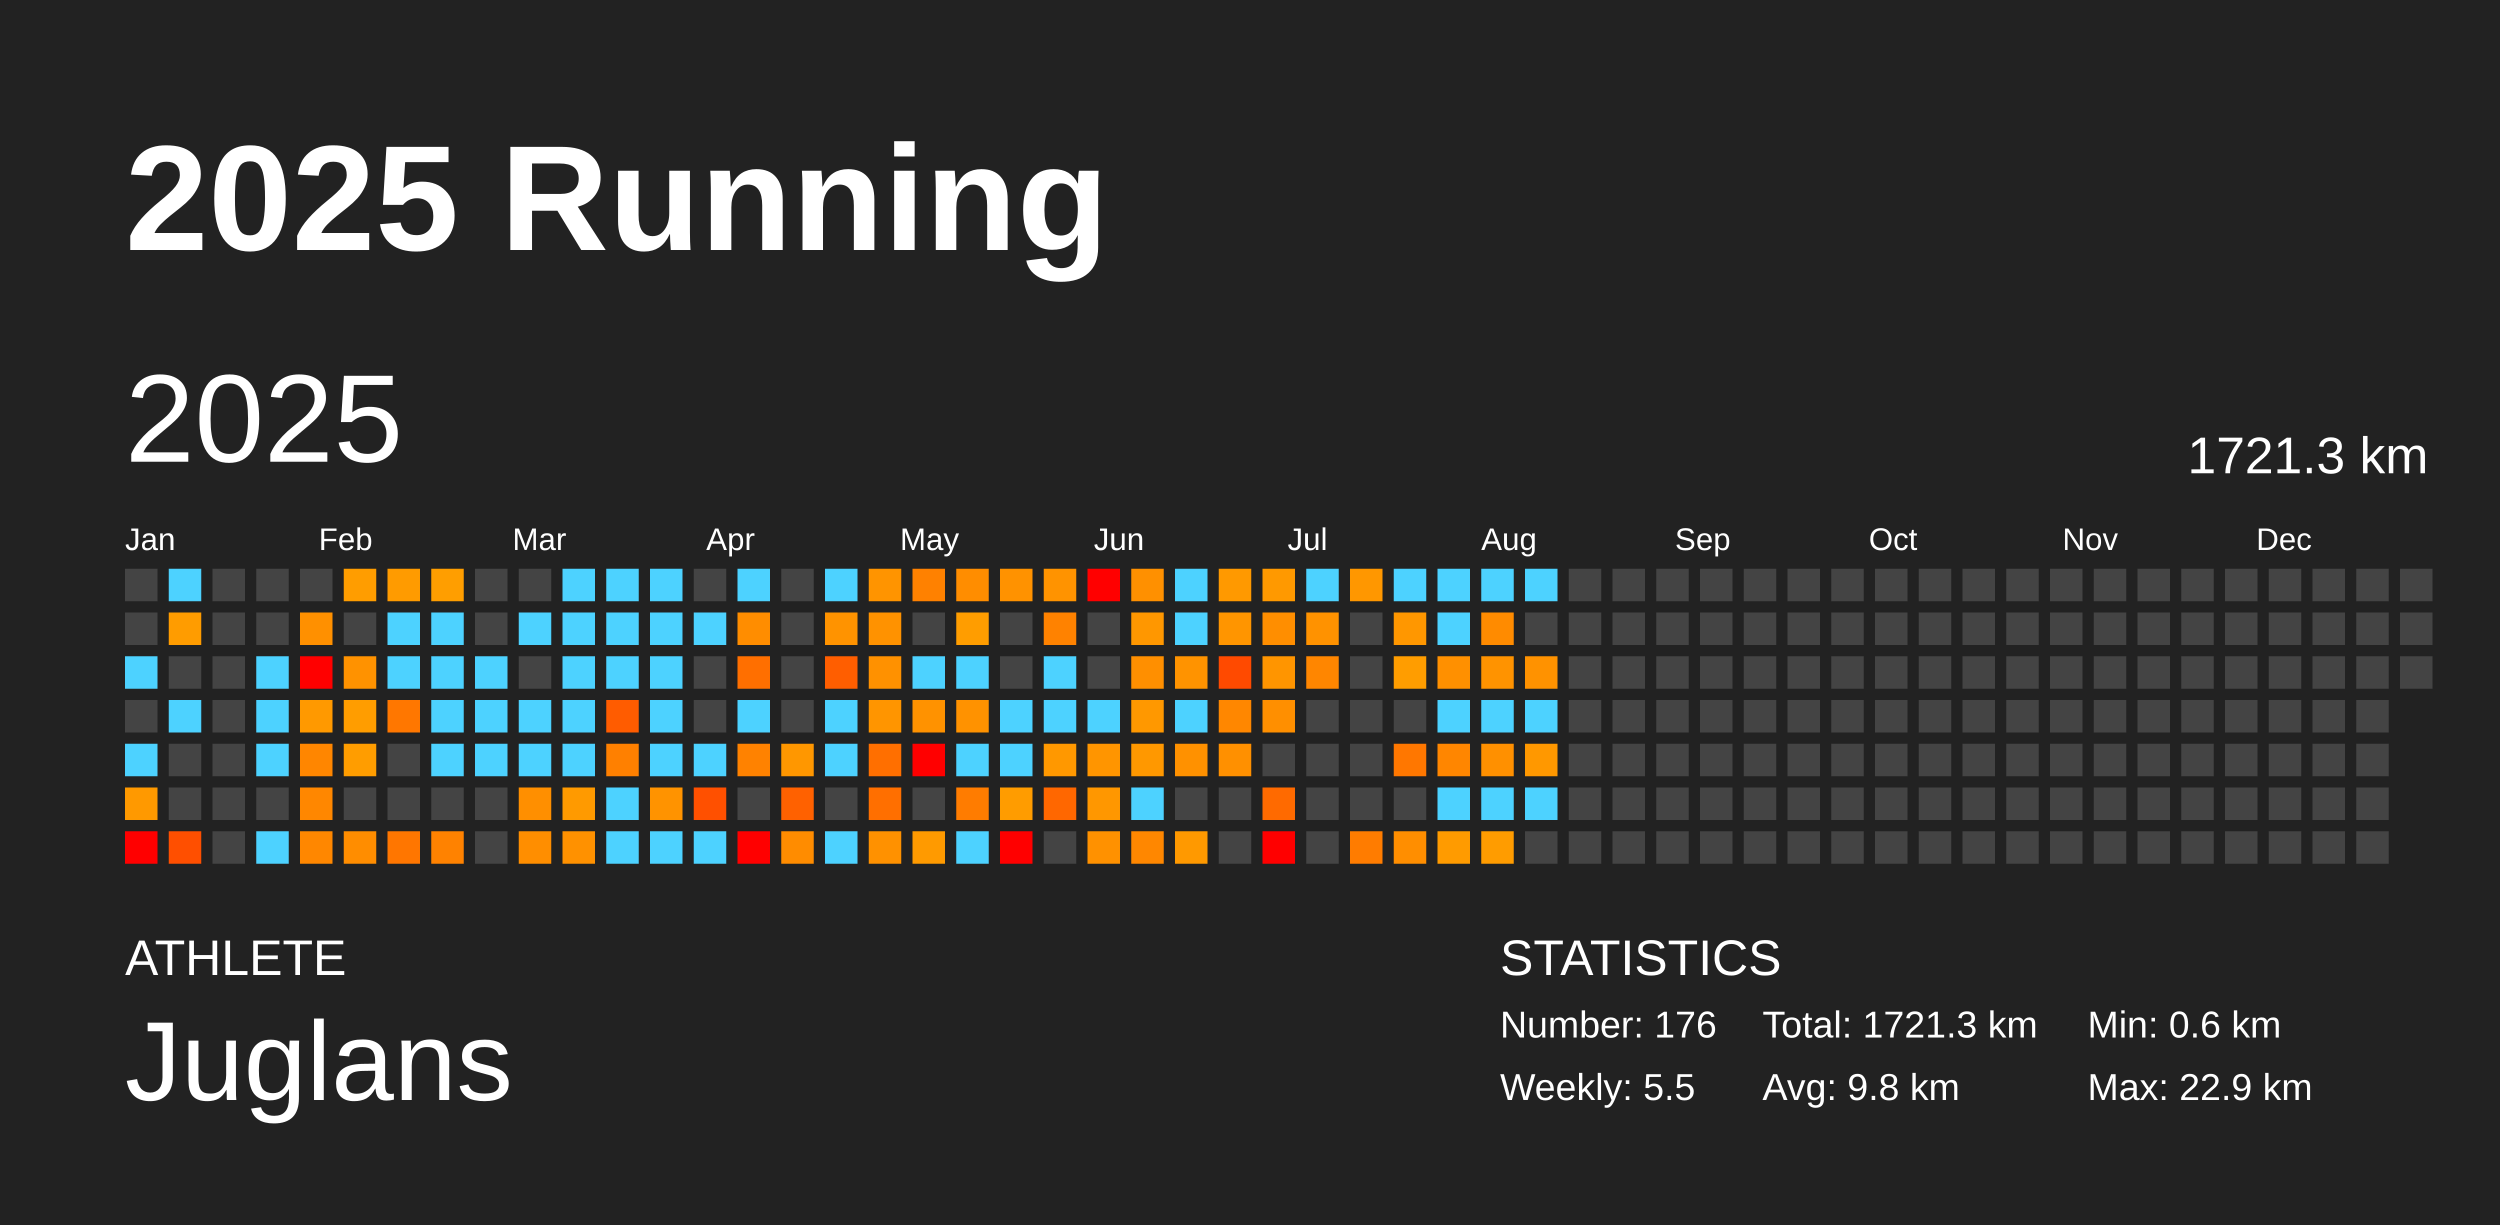
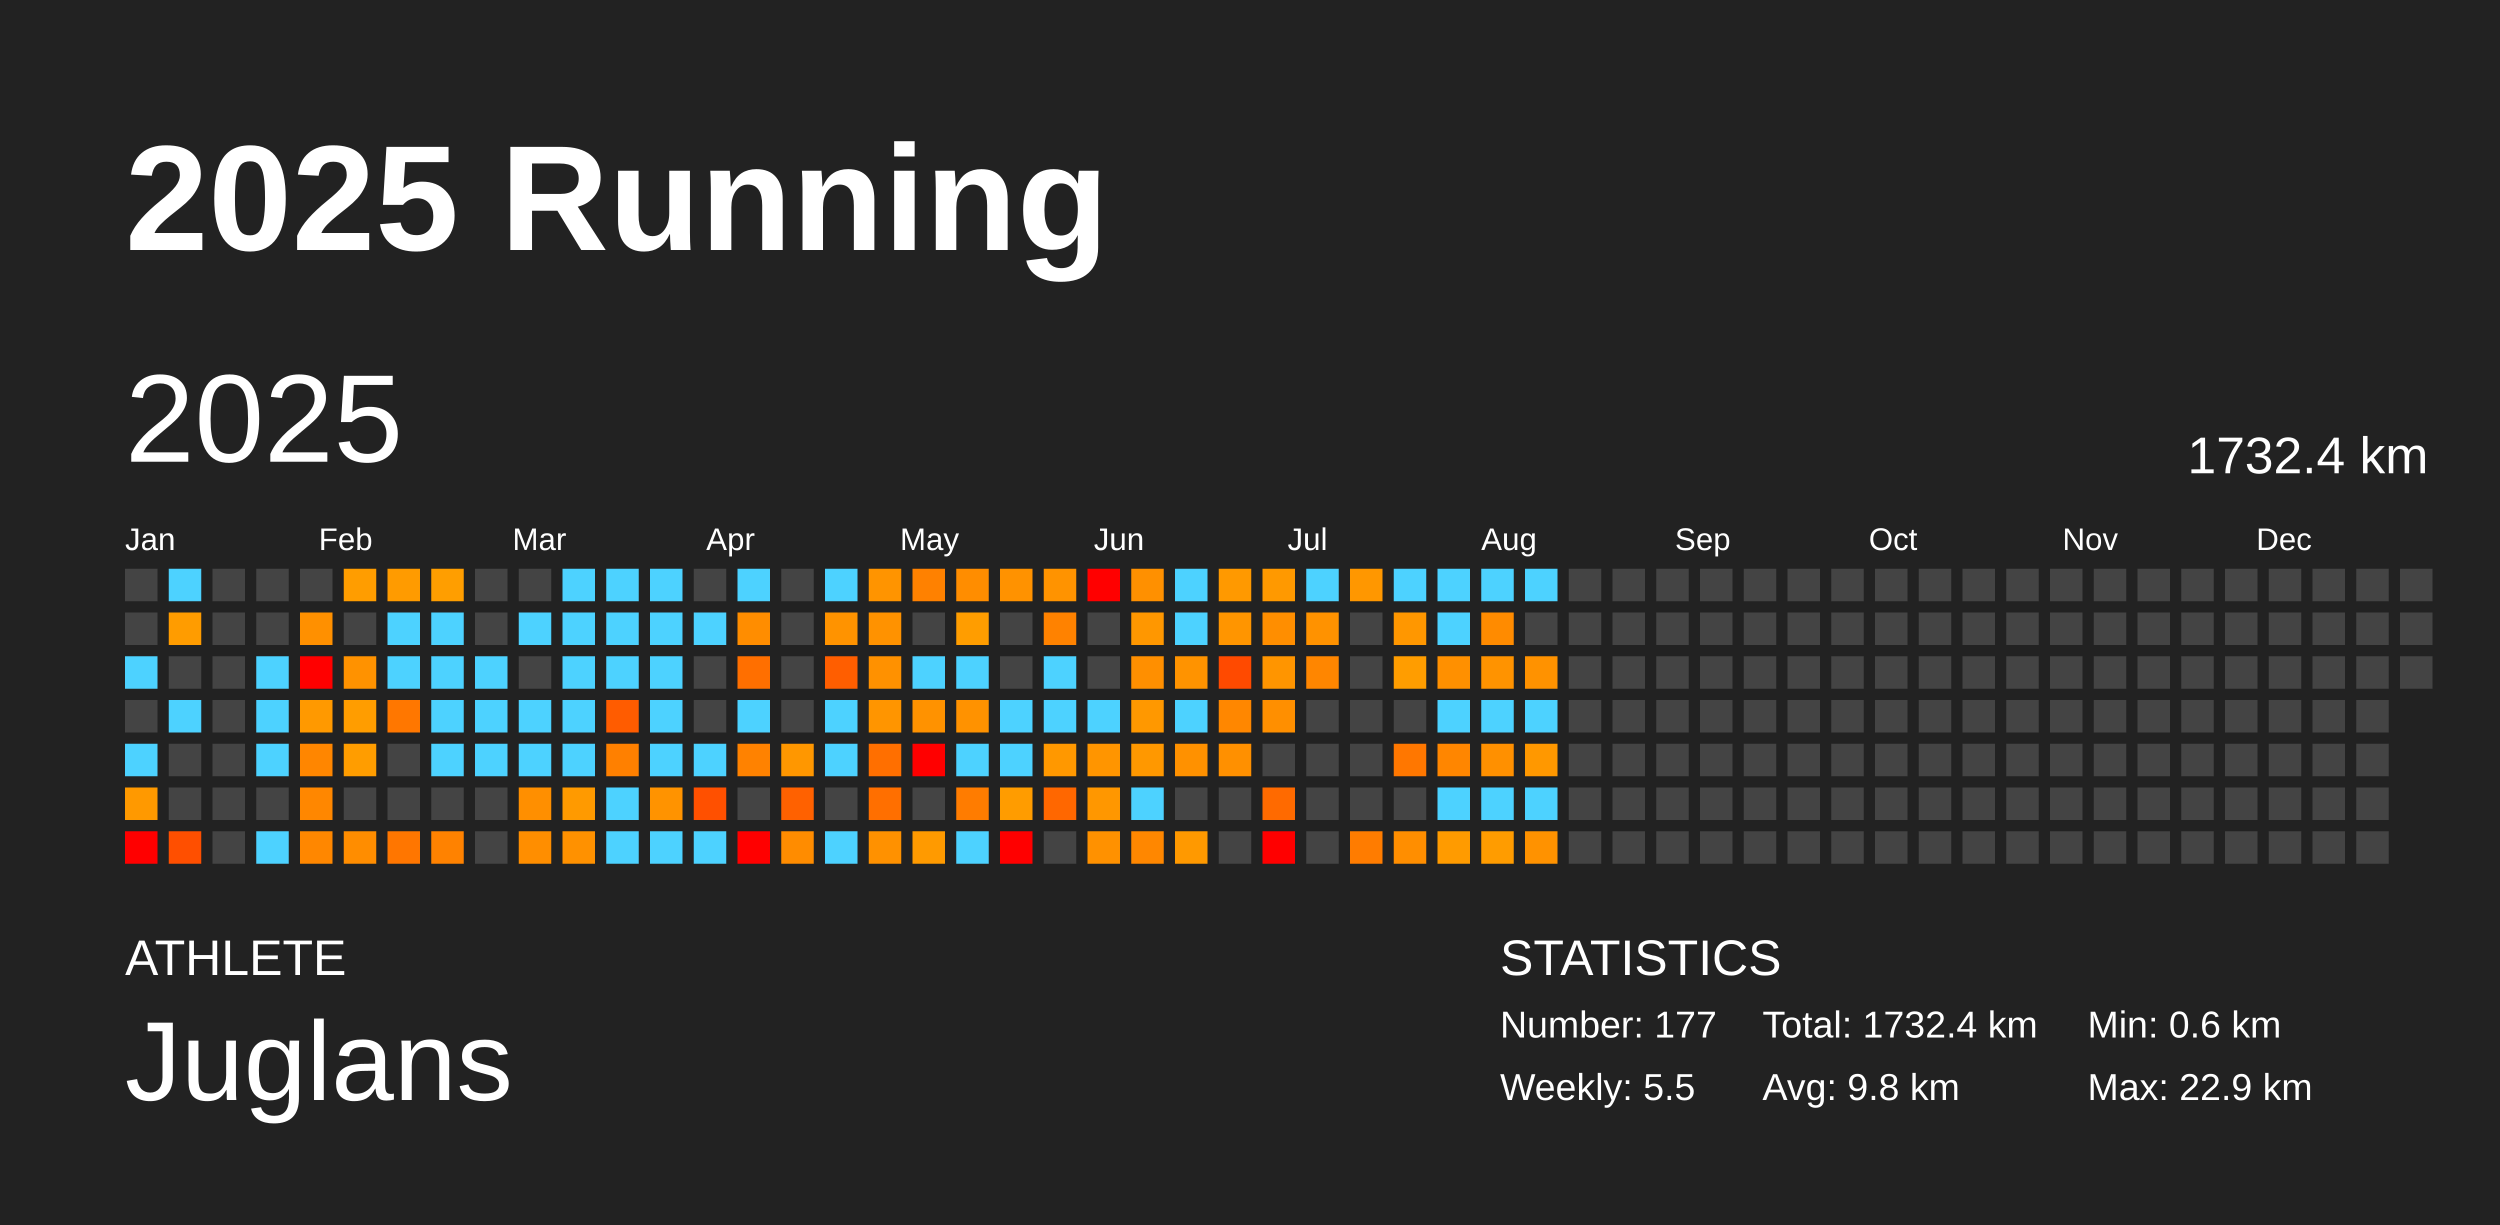
<svg xmlns="http://www.w3.org/2000/svg" baseProfile="full" height="98mm" version="1.1" viewBox="0,0,200,98" width="200mm">
  <defs />
  <rect fill="#222222" height="98" width="200" x="0" y="0" />
  <text fill="#FFFFFF" style="font-size:12px; font-family:Arial; font-weight:bold;" x="10" y="20">2025 Running</text>
  <text fill="#FFFFFF" style="font-size:4px; font-family:Arial" x="10" y="78">ATHLETE</text>
  <text fill="#FFFFFF" style="font-size:9px; font-family:Arial" x="10" y="88">Juglans</text>
  <text fill="#FFFFFF" style="font-size:4px; font-family:Arial" x="120" y="78">STATISTICS</text>
-   <text fill="#FFFFFF" style="font-size:3px; font-family:Arial" x="120" y="83">Number: 176</text>
+   <text fill="#FFFFFF" style="font-size:3px; font-family:Arial" x="120" y="83">Number: 177</text>
  <text fill="#FFFFFF" style="font-size:3px; font-family:Arial" x="120" y="88">Weekly: 5.5</text>
-   <text fill="#FFFFFF" style="font-size:3px; font-family:Arial" x="141" y="83">Total: 1721.3 km</text>
+   <text fill="#FFFFFF" style="font-size:3px; font-family:Arial" x="141" y="83">Total: 1732.4 km</text>
  <text fill="#FFFFFF" style="font-size:3px; font-family:Arial" x="141" y="88">Avg: 9.8 km</text>
  <text fill="#FFFFFF" style="font-size:3px; font-family:Arial" x="167" y="83">Min: 0.6 km</text>
  <text fill="#FFFFFF" style="font-size:3px; font-family:Arial" x="167" y="88">Max: 22.9 km</text>
  <text dominant-baseline="hanging" fill="#FFFFFF" style="font-size:10.0px; font-family:Arial;" x="10" y="30">2025</text>
-   <text dominant-baseline="hanging" fill="#FFFFFF" style="font-size:4.125px; font-family:Arial;" x="175" y="35">1721.3 km</text>
+   <text dominant-baseline="hanging" fill="#FFFFFF" style="font-size:4.125px; font-family:Arial;" x="175" y="35">1732.4 km</text>
  <text fill="#FFFFFF" style="font-size:2.5px; font-family:Arial" x="10.0" y="44">Jan</text>
  <text fill="#FFFFFF" style="font-size:2.5px; font-family:Arial" x="25.5" y="44">Feb</text>
  <text fill="#FFFFFF" style="font-size:2.5px; font-family:Arial" x="41.0" y="44">Mar</text>
  <text fill="#FFFFFF" style="font-size:2.5px; font-family:Arial" x="56.5" y="44">Apr</text>
  <text fill="#FFFFFF" style="font-size:2.5px; font-family:Arial" x="72.0" y="44">May</text>
  <text fill="#FFFFFF" style="font-size:2.5px; font-family:Arial" x="87.5" y="44">Jun</text>
  <text fill="#FFFFFF" style="font-size:2.5px; font-family:Arial" x="103.0" y="44">Jul</text>
  <text fill="#FFFFFF" style="font-size:2.5px; font-family:Arial" x="118.5" y="44">Aug</text>
  <text fill="#FFFFFF" style="font-size:2.5px; font-family:Arial" x="134.0" y="44">Sep</text>
  <text fill="#FFFFFF" style="font-size:2.5px; font-family:Arial" x="149.5" y="44">Oct</text>
  <text fill="#FFFFFF" style="font-size:2.5px; font-family:Arial" x="165.0" y="44">Nov</text>
  <text fill="#FFFFFF" style="font-size:2.5px; font-family:Arial" x="180.5" y="44">Dec</text>
  <rect fill="#444444" height="2.6" width="2.6" x="10.0" y="45.5" />
  <rect fill="#444444" height="2.6" width="2.6" x="10.0" y="49.0" />
  <rect fill="#4dd2ff" height="2.6" width="2.6" x="10.0" y="52.5" />
  <rect fill="#444444" height="2.6" width="2.6" x="10.0" y="56.0" />
  <rect fill="#4dd2ff" height="2.6" width="2.6" x="10.0" y="59.5" />
  <rect fill="#ff9900" height="2.6" width="2.6" x="10.0" y="63.0" />
  <rect fill="red" height="2.6" width="2.6" x="10.0" y="66.5" />
  <rect fill="#4dd2ff" height="2.6" width="2.6" x="13.5" y="45.5" />
  <rect fill="#ff9c00" height="2.6" width="2.6" x="13.5" y="49.0" />
  <rect fill="#444444" height="2.6" width="2.6" x="13.5" y="52.5" />
  <rect fill="#4dd2ff" height="2.6" width="2.6" x="13.5" y="56.0" />
  <rect fill="#444444" height="2.6" width="2.6" x="13.5" y="59.5" />
  <rect fill="#444444" height="2.6" width="2.6" x="13.5" y="63.0" />
  <rect fill="#ff4f00" height="2.6" width="2.6" x="13.5" y="66.5" />
  <rect fill="#444444" height="2.6" width="2.6" x="17.0" y="45.5" />
  <rect fill="#444444" height="2.6" width="2.6" x="17.0" y="49.0" />
  <rect fill="#444444" height="2.6" width="2.6" x="17.0" y="52.5" />
  <rect fill="#444444" height="2.6" width="2.6" x="17.0" y="56.0" />
  <rect fill="#444444" height="2.6" width="2.6" x="17.0" y="59.5" />
  <rect fill="#444444" height="2.6" width="2.6" x="17.0" y="63.0" />
  <rect fill="#444444" height="2.6" width="2.6" x="17.0" y="66.5" />
  <rect fill="#444444" height="2.6" width="2.6" x="20.5" y="45.5" />
  <rect fill="#444444" height="2.6" width="2.6" x="20.5" y="49.0" />
  <rect fill="#4dd2ff" height="2.6" width="2.6" x="20.5" y="52.5" />
  <rect fill="#4dd2ff" height="2.6" width="2.6" x="20.5" y="56.0" />
  <rect fill="#4dd2ff" height="2.6" width="2.6" x="20.5" y="59.5" />
  <rect fill="#444444" height="2.6" width="2.6" x="20.5" y="63.0" />
  <rect fill="#4dd2ff" height="2.6" width="2.6" x="20.5" y="66.5" />
  <rect fill="#444444" height="2.6" width="2.6" x="24.0" y="45.5" />
  <rect fill="#ff9000" height="2.6" width="2.6" x="24.0" y="49.0" />
  <rect fill="red" height="2.6" width="2.6" x="24.0" y="52.5" />
  <rect fill="#ff9900" height="2.6" width="2.6" x="24.0" y="56.0" />
  <rect fill="#ff8600" height="2.6" width="2.6" x="24.0" y="59.5" />
  <rect fill="#ff8700" height="2.6" width="2.6" x="24.0" y="63.0" />
  <rect fill="#ff8700" height="2.6" width="2.6" x="24.0" y="66.5" />
  <rect fill="#ff9d00" height="2.6" width="2.6" x="27.5" y="45.5" />
  <rect fill="#444444" height="2.6" width="2.6" x="27.5" y="49.0" />
  <rect fill="#ff9200" height="2.6" width="2.6" x="27.5" y="52.5" />
  <rect fill="#ff9d00" height="2.6" width="2.6" x="27.5" y="56.0" />
  <rect fill="#ff9d00" height="2.6" width="2.6" x="27.5" y="59.5" />
  <rect fill="#444444" height="2.6" width="2.6" x="27.5" y="63.0" />
  <rect fill="#ff8d00" height="2.6" width="2.6" x="27.5" y="66.5" />
  <rect fill="#ff9b00" height="2.6" width="2.6" x="31.0" y="45.5" />
  <rect fill="#4dd2ff" height="2.6" width="2.6" x="31.0" y="49.0" />
  <rect fill="#4dd2ff" height="2.6" width="2.6" x="31.0" y="52.5" />
  <rect fill="#ff7700" height="2.6" width="2.6" x="31.0" y="56.0" />
  <rect fill="#444444" height="2.6" width="2.6" x="31.0" y="59.5" />
  <rect fill="#444444" height="2.6" width="2.6" x="31.0" y="63.0" />
  <rect fill="#ff7600" height="2.6" width="2.6" x="31.0" y="66.5" />
  <rect fill="#ff9e00" height="2.6" width="2.6" x="34.5" y="45.5" />
  <rect fill="#4dd2ff" height="2.6" width="2.6" x="34.5" y="49.0" />
  <rect fill="#4dd2ff" height="2.6" width="2.6" x="34.5" y="52.5" />
  <rect fill="#4dd2ff" height="2.6" width="2.6" x="34.5" y="56.0" />
  <rect fill="#4dd2ff" height="2.6" width="2.6" x="34.5" y="59.5" />
  <rect fill="#444444" height="2.6" width="2.6" x="34.5" y="63.0" />
  <rect fill="#ff8200" height="2.6" width="2.6" x="34.5" y="66.5" />
  <rect fill="#444444" height="2.6" width="2.6" x="38.0" y="45.5" />
  <rect fill="#444444" height="2.6" width="2.6" x="38.0" y="49.0" />
  <rect fill="#4dd2ff" height="2.6" width="2.6" x="38.0" y="52.5" />
  <rect fill="#4dd2ff" height="2.6" width="2.6" x="38.0" y="56.0" />
  <rect fill="#4dd2ff" height="2.6" width="2.6" x="38.0" y="59.5" />
  <rect fill="#444444" height="2.6" width="2.6" x="38.0" y="63.0" />
  <rect fill="#444444" height="2.6" width="2.6" x="38.0" y="66.5" />
  <rect fill="#444444" height="2.6" width="2.6" x="41.5" y="45.5" />
  <rect fill="#4dd2ff" height="2.6" width="2.6" x="41.5" y="49.0" />
  <rect fill="#444444" height="2.6" width="2.6" x="41.5" y="52.5" />
  <rect fill="#4dd2ff" height="2.6" width="2.6" x="41.5" y="56.0" />
  <rect fill="#4dd2ff" height="2.6" width="2.6" x="41.5" y="59.5" />
  <rect fill="#ff8f00" height="2.6" width="2.6" x="41.5" y="63.0" />
  <rect fill="#ff8e00" height="2.6" width="2.6" x="41.5" y="66.5" />
  <rect fill="#4dd2ff" height="2.6" width="2.6" x="45.0" y="45.5" />
  <rect fill="#4dd2ff" height="2.6" width="2.6" x="45.0" y="49.0" />
  <rect fill="#4dd2ff" height="2.6" width="2.6" x="45.0" y="52.5" />
  <rect fill="#4dd2ff" height="2.6" width="2.6" x="45.0" y="56.0" />
  <rect fill="#4dd2ff" height="2.6" width="2.6" x="45.0" y="59.5" />
  <rect fill="#ff9a00" height="2.6" width="2.6" x="45.0" y="63.0" />
  <rect fill="#ff9100" height="2.6" width="2.6" x="45.0" y="66.5" />
  <rect fill="#4dd2ff" height="2.6" width="2.6" x="48.5" y="45.5" />
  <rect fill="#4dd2ff" height="2.6" width="2.6" x="48.5" y="49.0" />
  <rect fill="#4dd2ff" height="2.6" width="2.6" x="48.5" y="52.5" />
  <rect fill="#ff5c00" height="2.6" width="2.6" x="48.5" y="56.0" />
  <rect fill="#ff8000" height="2.6" width="2.6" x="48.5" y="59.5" />
  <rect fill="#4dd2ff" height="2.6" width="2.6" x="48.5" y="63.0" />
  <rect fill="#4dd2ff" height="2.6" width="2.6" x="48.5" y="66.5" />
  <rect fill="#4dd2ff" height="2.6" width="2.6" x="52.0" y="45.5" />
  <rect fill="#4dd2ff" height="2.6" width="2.6" x="52.0" y="49.0" />
  <rect fill="#4dd2ff" height="2.6" width="2.6" x="52.0" y="52.5" />
  <rect fill="#4dd2ff" height="2.6" width="2.6" x="52.0" y="56.0" />
  <rect fill="#4dd2ff" height="2.6" width="2.6" x="52.0" y="59.5" />
  <rect fill="#ff9300" height="2.6" width="2.6" x="52.0" y="63.0" />
  <rect fill="#4dd2ff" height="2.6" width="2.6" x="52.0" y="66.5" />
  <rect fill="#444444" height="2.6" width="2.6" x="55.5" y="45.5" />
  <rect fill="#4dd2ff" height="2.6" width="2.6" x="55.5" y="49.0" />
  <rect fill="#444444" height="2.6" width="2.6" x="55.5" y="52.5" />
  <rect fill="#444444" height="2.6" width="2.6" x="55.5" y="56.0" />
  <rect fill="#4dd2ff" height="2.6" width="2.6" x="55.5" y="59.5" />
  <rect fill="#ff5000" height="2.6" width="2.6" x="55.5" y="63.0" />
  <rect fill="#4dd2ff" height="2.6" width="2.6" x="55.5" y="66.5" />
  <rect fill="#4dd2ff" height="2.6" width="2.6" x="59.0" y="45.5" />
  <rect fill="#ff8d00" height="2.6" width="2.6" x="59.0" y="49.0" />
  <rect fill="#ff6f00" height="2.6" width="2.6" x="59.0" y="52.5" />
  <rect fill="#4dd2ff" height="2.6" width="2.6" x="59.0" y="56.0" />
  <rect fill="#ff8200" height="2.6" width="2.6" x="59.0" y="59.5" />
  <rect fill="#444444" height="2.6" width="2.6" x="59.0" y="63.0" />
  <rect fill="red" height="2.6" width="2.6" x="59.0" y="66.5" />
  <rect fill="#444444" height="2.6" width="2.6" x="62.5" y="45.5" />
  <rect fill="#444444" height="2.6" width="2.6" x="62.5" y="49.0" />
  <rect fill="#444444" height="2.6" width="2.6" x="62.5" y="52.5" />
  <rect fill="#444444" height="2.6" width="2.6" x="62.5" y="56.0" />
  <rect fill="#ff9700" height="2.6" width="2.6" x="62.5" y="59.5" />
  <rect fill="#ff6100" height="2.6" width="2.6" x="62.5" y="63.0" />
  <rect fill="#ff8c00" height="2.6" width="2.6" x="62.5" y="66.5" />
  <rect fill="#4dd2ff" height="2.6" width="2.6" x="66.0" y="45.5" />
  <rect fill="#ff9300" height="2.6" width="2.6" x="66.0" y="49.0" />
  <rect fill="#ff5e00" height="2.6" width="2.6" x="66.0" y="52.5" />
  <rect fill="#4dd2ff" height="2.6" width="2.6" x="66.0" y="56.0" />
  <rect fill="#4dd2ff" height="2.6" width="2.6" x="66.0" y="59.5" />
  <rect fill="#444444" height="2.6" width="2.6" x="66.0" y="63.0" />
  <rect fill="#4dd2ff" height="2.6" width="2.6" x="66.0" y="66.5" />
  <rect fill="#ff9400" height="2.6" width="2.6" x="69.5" y="45.5" />
  <rect fill="#ff9200" height="2.6" width="2.6" x="69.5" y="49.0" />
  <rect fill="#ff9100" height="2.6" width="2.6" x="69.5" y="52.5" />
  <rect fill="#ff9500" height="2.6" width="2.6" x="69.5" y="56.0" />
  <rect fill="#ff6f00" height="2.6" width="2.6" x="69.5" y="59.5" />
  <rect fill="#ff6f00" height="2.6" width="2.6" x="69.5" y="63.0" />
  <rect fill="#ff9100" height="2.6" width="2.6" x="69.5" y="66.5" />
  <rect fill="#ff8100" height="2.6" width="2.6" x="73.0" y="45.5" />
  <rect fill="#444444" height="2.6" width="2.6" x="73.0" y="49.0" />
  <rect fill="#4dd2ff" height="2.6" width="2.6" x="73.0" y="52.5" />
  <rect fill="#ff9200" height="2.6" width="2.6" x="73.0" y="56.0" />
  <rect fill="red" height="2.6" width="2.6" x="73.0" y="59.5" />
  <rect fill="#444444" height="2.6" width="2.6" x="73.0" y="63.0" />
  <rect fill="#ff9a00" height="2.6" width="2.6" x="73.0" y="66.5" />
  <rect fill="#ff8d00" height="2.6" width="2.6" x="76.5" y="45.5" />
  <rect fill="#ff9d00" height="2.6" width="2.6" x="76.5" y="49.0" />
  <rect fill="#4dd2ff" height="2.6" width="2.6" x="76.5" y="52.5" />
  <rect fill="#ff9200" height="2.6" width="2.6" x="76.5" y="56.0" />
  <rect fill="#4dd2ff" height="2.6" width="2.6" x="76.5" y="59.5" />
  <rect fill="#ff7c00" height="2.6" width="2.6" x="76.5" y="63.0" />
  <rect fill="#4dd2ff" height="2.6" width="2.6" x="76.5" y="66.5" />
  <rect fill="#ff9200" height="2.6" width="2.6" x="80.0" y="45.5" />
  <rect fill="#444444" height="2.6" width="2.6" x="80.0" y="49.0" />
  <rect fill="#444444" height="2.6" width="2.6" x="80.0" y="52.5" />
  <rect fill="#4dd2ff" height="2.6" width="2.6" x="80.0" y="56.0" />
  <rect fill="#4dd2ff" height="2.6" width="2.6" x="80.0" y="59.5" />
  <rect fill="#ff9c00" height="2.6" width="2.6" x="80.0" y="63.0" />
  <rect fill="red" height="2.6" width="2.6" x="80.0" y="66.5" />
  <rect fill="#ff9300" height="2.6" width="2.6" x="83.5" y="45.5" />
  <rect fill="#ff8200" height="2.6" width="2.6" x="83.5" y="49.0" />
  <rect fill="#4dd2ff" height="2.6" width="2.6" x="83.5" y="52.5" />
  <rect fill="#4dd2ff" height="2.6" width="2.6" x="83.5" y="56.0" />
  <rect fill="#ff9800" height="2.6" width="2.6" x="83.5" y="59.5" />
  <rect fill="#ff6700" height="2.6" width="2.6" x="83.5" y="63.0" />
  <rect fill="#444444" height="2.6" width="2.6" x="83.5" y="66.5" />
  <rect fill="red" height="2.6" width="2.6" x="87.0" y="45.5" />
  <rect fill="#444444" height="2.6" width="2.6" x="87.0" y="49.0" />
  <rect fill="#444444" height="2.6" width="2.6" x="87.0" y="52.5" />
  <rect fill="#4dd2ff" height="2.6" width="2.6" x="87.0" y="56.0" />
  <rect fill="#ff9500" height="2.6" width="2.6" x="87.0" y="59.5" />
  <rect fill="#ff9700" height="2.6" width="2.6" x="87.0" y="63.0" />
  <rect fill="#ff9100" height="2.6" width="2.6" x="87.0" y="66.5" />
  <rect fill="#ff9000" height="2.6" width="2.6" x="90.5" y="45.5" />
  <rect fill="#ff9700" height="2.6" width="2.6" x="90.5" y="49.0" />
  <rect fill="#ff8f00" height="2.6" width="2.6" x="90.5" y="52.5" />
  <rect fill="#ff9800" height="2.6" width="2.6" x="90.5" y="56.0" />
  <rect fill="#ff9800" height="2.6" width="2.6" x="90.5" y="59.5" />
  <rect fill="#4dd2ff" height="2.6" width="2.6" x="90.5" y="63.0" />
  <rect fill="#ff8700" height="2.6" width="2.6" x="90.5" y="66.5" />
  <rect fill="#4dd2ff" height="2.6" width="2.6" x="94.0" y="45.5" />
  <rect fill="#4dd2ff" height="2.6" width="2.6" x="94.0" y="49.0" />
  <rect fill="#ff9300" height="2.6" width="2.6" x="94.0" y="52.5" />
  <rect fill="#4dd2ff" height="2.6" width="2.6" x="94.0" y="56.0" />
  <rect fill="#ff9100" height="2.6" width="2.6" x="94.0" y="59.5" />
  <rect fill="#444444" height="2.6" width="2.6" x="94.0" y="63.0" />
  <rect fill="#ff9900" height="2.6" width="2.6" x="94.0" y="66.5" />
  <rect fill="#ff9900" height="2.6" width="2.6" x="97.5" y="45.5" />
  <rect fill="#ff9500" height="2.6" width="2.6" x="97.5" y="49.0" />
  <rect fill="#ff4a00" height="2.6" width="2.6" x="97.5" y="52.5" />
  <rect fill="#ff8700" height="2.6" width="2.6" x="97.5" y="56.0" />
  <rect fill="#ff9000" height="2.6" width="2.6" x="97.5" y="59.5" />
  <rect fill="#444444" height="2.6" width="2.6" x="97.5" y="63.0" />
  <rect fill="#444444" height="2.6" width="2.6" x="97.5" y="66.5" />
  <rect fill="#ff9900" height="2.6" width="2.6" x="101.0" y="45.5" />
  <rect fill="#ff8e00" height="2.6" width="2.6" x="101.0" y="49.0" />
  <rect fill="#ff9500" height="2.6" width="2.6" x="101.0" y="52.5" />
  <rect fill="#ff8f00" height="2.6" width="2.6" x="101.0" y="56.0" />
  <rect fill="#444444" height="2.6" width="2.6" x="101.0" y="59.5" />
  <rect fill="#ff6a00" height="2.6" width="2.6" x="101.0" y="63.0" />
  <rect fill="red" height="2.6" width="2.6" x="101.0" y="66.5" />
  <rect fill="#4dd2ff" height="2.6" width="2.6" x="104.5" y="45.5" />
  <rect fill="#ff9200" height="2.6" width="2.6" x="104.5" y="49.0" />
  <rect fill="#ff8600" height="2.6" width="2.6" x="104.5" y="52.5" />
  <rect fill="#444444" height="2.6" width="2.6" x="104.5" y="56.0" />
  <rect fill="#444444" height="2.6" width="2.6" x="104.5" y="59.5" />
  <rect fill="#444444" height="2.6" width="2.6" x="104.5" y="63.0" />
  <rect fill="#444444" height="2.6" width="2.6" x="104.5" y="66.5" />
  <rect fill="#ff9700" height="2.6" width="2.6" x="108.0" y="45.5" />
  <rect fill="#444444" height="2.6" width="2.6" x="108.0" y="49.0" />
  <rect fill="#444444" height="2.6" width="2.6" x="108.0" y="52.5" />
  <rect fill="#444444" height="2.6" width="2.6" x="108.0" y="56.0" />
  <rect fill="#444444" height="2.6" width="2.6" x="108.0" y="59.5" />
  <rect fill="#444444" height="2.6" width="2.6" x="108.0" y="63.0" />
  <rect fill="#ff7c00" height="2.6" width="2.6" x="108.0" y="66.5" />
  <rect fill="#4dd2ff" height="2.6" width="2.6" x="111.5" y="45.5" />
  <rect fill="#ff9700" height="2.6" width="2.6" x="111.5" y="49.0" />
  <rect fill="#ff9d00" height="2.6" width="2.6" x="111.5" y="52.5" />
  <rect fill="#444444" height="2.6" width="2.6" x="111.5" y="56.0" />
  <rect fill="#ff7700" height="2.6" width="2.6" x="111.5" y="59.5" />
  <rect fill="#444444" height="2.6" width="2.6" x="111.5" y="63.0" />
  <rect fill="#ff8e00" height="2.6" width="2.6" x="111.5" y="66.5" />
  <rect fill="#4dd2ff" height="2.6" width="2.6" x="115.0" y="45.5" />
  <rect fill="#4dd2ff" height="2.6" width="2.6" x="115.0" y="49.0" />
  <rect fill="#ff9000" height="2.6" width="2.6" x="115.0" y="52.5" />
  <rect fill="#4dd2ff" height="2.6" width="2.6" x="115.0" y="56.0" />
  <rect fill="#ff8600" height="2.6" width="2.6" x="115.0" y="59.5" />
  <rect fill="#4dd2ff" height="2.6" width="2.6" x="115.0" y="63.0" />
  <rect fill="#ff9b00" height="2.6" width="2.6" x="115.0" y="66.5" />
  <rect fill="#4dd2ff" height="2.6" width="2.6" x="118.5" y="45.5" />
  <rect fill="#ff8b00" height="2.6" width="2.6" x="118.5" y="49.0" />
  <rect fill="#ff9300" height="2.6" width="2.6" x="118.5" y="52.5" />
  <rect fill="#4dd2ff" height="2.6" width="2.6" x="118.5" y="56.0" />
  <rect fill="#ff9000" height="2.6" width="2.6" x="118.5" y="59.5" />
  <rect fill="#4dd2ff" height="2.6" width="2.6" x="118.5" y="63.0" />
  <rect fill="#ff9c00" height="2.6" width="2.6" x="118.5" y="66.5" />
  <rect fill="#4dd2ff" height="2.6" width="2.6" x="122.0" y="45.5" />
  <rect fill="#444444" height="2.6" width="2.6" x="122.0" y="49.0" />
  <rect fill="#ff9200" height="2.6" width="2.6" x="122.0" y="52.5" />
  <rect fill="#4dd2ff" height="2.6" width="2.6" x="122.0" y="56.0" />
  <rect fill="#ff9800" height="2.6" width="2.6" x="122.0" y="59.5" />
  <rect fill="#4dd2ff" height="2.6" width="2.6" x="122.0" y="63.0" />
-   <rect fill="#444444" height="2.6" width="2.6" x="122.0" y="66.5" />
+   <rect fill="#ff9200" height="2.6" width="2.6" x="122.0" y="66.5" />
  <rect fill="#444444" height="2.6" width="2.6" x="125.5" y="45.5" />
  <rect fill="#444444" height="2.6" width="2.6" x="125.5" y="49.0" />
  <rect fill="#444444" height="2.6" width="2.6" x="125.5" y="52.5" />
  <rect fill="#444444" height="2.6" width="2.6" x="125.5" y="56.0" />
  <rect fill="#444444" height="2.6" width="2.6" x="125.5" y="59.5" />
  <rect fill="#444444" height="2.6" width="2.6" x="125.5" y="63.0" />
  <rect fill="#444444" height="2.6" width="2.6" x="125.5" y="66.5" />
  <rect fill="#444444" height="2.6" width="2.6" x="129.0" y="45.5" />
  <rect fill="#444444" height="2.6" width="2.6" x="129.0" y="49.0" />
  <rect fill="#444444" height="2.6" width="2.6" x="129.0" y="52.5" />
  <rect fill="#444444" height="2.6" width="2.6" x="129.0" y="56.0" />
  <rect fill="#444444" height="2.6" width="2.6" x="129.0" y="59.5" />
  <rect fill="#444444" height="2.6" width="2.6" x="129.0" y="63.0" />
  <rect fill="#444444" height="2.6" width="2.6" x="129.0" y="66.5" />
  <rect fill="#444444" height="2.6" width="2.6" x="132.5" y="45.5" />
  <rect fill="#444444" height="2.6" width="2.6" x="132.5" y="49.0" />
  <rect fill="#444444" height="2.6" width="2.6" x="132.5" y="52.5" />
  <rect fill="#444444" height="2.6" width="2.6" x="132.5" y="56.0" />
  <rect fill="#444444" height="2.6" width="2.6" x="132.5" y="59.5" />
  <rect fill="#444444" height="2.6" width="2.6" x="132.5" y="63.0" />
  <rect fill="#444444" height="2.6" width="2.6" x="132.5" y="66.5" />
  <rect fill="#444444" height="2.6" width="2.6" x="136.0" y="45.5" />
  <rect fill="#444444" height="2.6" width="2.6" x="136.0" y="49.0" />
  <rect fill="#444444" height="2.6" width="2.6" x="136.0" y="52.5" />
  <rect fill="#444444" height="2.6" width="2.6" x="136.0" y="56.0" />
  <rect fill="#444444" height="2.6" width="2.6" x="136.0" y="59.5" />
  <rect fill="#444444" height="2.6" width="2.6" x="136.0" y="63.0" />
  <rect fill="#444444" height="2.6" width="2.6" x="136.0" y="66.5" />
  <rect fill="#444444" height="2.6" width="2.6" x="139.5" y="45.5" />
  <rect fill="#444444" height="2.6" width="2.6" x="139.5" y="49.0" />
  <rect fill="#444444" height="2.6" width="2.6" x="139.5" y="52.5" />
  <rect fill="#444444" height="2.6" width="2.6" x="139.5" y="56.0" />
  <rect fill="#444444" height="2.6" width="2.6" x="139.5" y="59.5" />
  <rect fill="#444444" height="2.6" width="2.6" x="139.5" y="63.0" />
  <rect fill="#444444" height="2.6" width="2.6" x="139.5" y="66.5" />
  <rect fill="#444444" height="2.6" width="2.6" x="143.0" y="45.5" />
  <rect fill="#444444" height="2.6" width="2.6" x="143.0" y="49.0" />
  <rect fill="#444444" height="2.6" width="2.6" x="143.0" y="52.5" />
  <rect fill="#444444" height="2.6" width="2.6" x="143.0" y="56.0" />
  <rect fill="#444444" height="2.6" width="2.6" x="143.0" y="59.5" />
  <rect fill="#444444" height="2.6" width="2.6" x="143.0" y="63.0" />
  <rect fill="#444444" height="2.6" width="2.6" x="143.0" y="66.5" />
  <rect fill="#444444" height="2.6" width="2.6" x="146.5" y="45.5" />
  <rect fill="#444444" height="2.6" width="2.6" x="146.5" y="49.0" />
  <rect fill="#444444" height="2.6" width="2.6" x="146.5" y="52.5" />
  <rect fill="#444444" height="2.6" width="2.6" x="146.5" y="56.0" />
  <rect fill="#444444" height="2.6" width="2.6" x="146.5" y="59.5" />
  <rect fill="#444444" height="2.6" width="2.6" x="146.5" y="63.0" />
  <rect fill="#444444" height="2.6" width="2.6" x="146.5" y="66.5" />
  <rect fill="#444444" height="2.6" width="2.6" x="150.0" y="45.5" />
  <rect fill="#444444" height="2.6" width="2.6" x="150.0" y="49.0" />
  <rect fill="#444444" height="2.6" width="2.6" x="150.0" y="52.5" />
  <rect fill="#444444" height="2.6" width="2.6" x="150.0" y="56.0" />
  <rect fill="#444444" height="2.6" width="2.6" x="150.0" y="59.5" />
  <rect fill="#444444" height="2.6" width="2.6" x="150.0" y="63.0" />
  <rect fill="#444444" height="2.6" width="2.6" x="150.0" y="66.5" />
  <rect fill="#444444" height="2.6" width="2.6" x="153.5" y="45.5" />
  <rect fill="#444444" height="2.6" width="2.6" x="153.5" y="49.0" />
  <rect fill="#444444" height="2.6" width="2.6" x="153.5" y="52.5" />
  <rect fill="#444444" height="2.6" width="2.6" x="153.5" y="56.0" />
  <rect fill="#444444" height="2.6" width="2.6" x="153.5" y="59.5" />
  <rect fill="#444444" height="2.6" width="2.6" x="153.5" y="63.0" />
  <rect fill="#444444" height="2.6" width="2.6" x="153.5" y="66.5" />
  <rect fill="#444444" height="2.6" width="2.6" x="157.0" y="45.5" />
  <rect fill="#444444" height="2.6" width="2.6" x="157.0" y="49.0" />
  <rect fill="#444444" height="2.6" width="2.6" x="157.0" y="52.5" />
  <rect fill="#444444" height="2.6" width="2.6" x="157.0" y="56.0" />
  <rect fill="#444444" height="2.6" width="2.6" x="157.0" y="59.5" />
  <rect fill="#444444" height="2.6" width="2.6" x="157.0" y="63.0" />
  <rect fill="#444444" height="2.6" width="2.6" x="157.0" y="66.5" />
  <rect fill="#444444" height="2.6" width="2.6" x="160.5" y="45.5" />
  <rect fill="#444444" height="2.6" width="2.6" x="160.5" y="49.0" />
  <rect fill="#444444" height="2.6" width="2.6" x="160.5" y="52.5" />
  <rect fill="#444444" height="2.6" width="2.6" x="160.5" y="56.0" />
  <rect fill="#444444" height="2.6" width="2.6" x="160.5" y="59.5" />
  <rect fill="#444444" height="2.6" width="2.6" x="160.5" y="63.0" />
  <rect fill="#444444" height="2.6" width="2.6" x="160.5" y="66.5" />
  <rect fill="#444444" height="2.6" width="2.6" x="164.0" y="45.5" />
  <rect fill="#444444" height="2.6" width="2.6" x="164.0" y="49.0" />
  <rect fill="#444444" height="2.6" width="2.6" x="164.0" y="52.5" />
  <rect fill="#444444" height="2.6" width="2.6" x="164.0" y="56.0" />
  <rect fill="#444444" height="2.6" width="2.6" x="164.0" y="59.5" />
  <rect fill="#444444" height="2.6" width="2.6" x="164.0" y="63.0" />
  <rect fill="#444444" height="2.6" width="2.6" x="164.0" y="66.5" />
  <rect fill="#444444" height="2.6" width="2.6" x="167.5" y="45.5" />
  <rect fill="#444444" height="2.6" width="2.6" x="167.5" y="49.0" />
  <rect fill="#444444" height="2.6" width="2.6" x="167.5" y="52.5" />
  <rect fill="#444444" height="2.6" width="2.6" x="167.5" y="56.0" />
  <rect fill="#444444" height="2.6" width="2.6" x="167.5" y="59.5" />
  <rect fill="#444444" height="2.6" width="2.6" x="167.5" y="63.0" />
  <rect fill="#444444" height="2.6" width="2.6" x="167.5" y="66.5" />
  <rect fill="#444444" height="2.6" width="2.6" x="171.0" y="45.5" />
  <rect fill="#444444" height="2.6" width="2.6" x="171.0" y="49.0" />
  <rect fill="#444444" height="2.6" width="2.6" x="171.0" y="52.5" />
  <rect fill="#444444" height="2.6" width="2.6" x="171.0" y="56.0" />
  <rect fill="#444444" height="2.6" width="2.6" x="171.0" y="59.5" />
  <rect fill="#444444" height="2.6" width="2.6" x="171.0" y="63.0" />
  <rect fill="#444444" height="2.6" width="2.6" x="171.0" y="66.5" />
  <rect fill="#444444" height="2.6" width="2.6" x="174.5" y="45.5" />
  <rect fill="#444444" height="2.6" width="2.6" x="174.5" y="49.0" />
  <rect fill="#444444" height="2.6" width="2.6" x="174.5" y="52.5" />
  <rect fill="#444444" height="2.6" width="2.6" x="174.5" y="56.0" />
  <rect fill="#444444" height="2.6" width="2.6" x="174.5" y="59.5" />
  <rect fill="#444444" height="2.6" width="2.6" x="174.5" y="63.0" />
  <rect fill="#444444" height="2.6" width="2.6" x="174.5" y="66.5" />
  <rect fill="#444444" height="2.6" width="2.6" x="178.0" y="45.5" />
  <rect fill="#444444" height="2.6" width="2.6" x="178.0" y="49.0" />
  <rect fill="#444444" height="2.6" width="2.6" x="178.0" y="52.5" />
  <rect fill="#444444" height="2.6" width="2.6" x="178.0" y="56.0" />
  <rect fill="#444444" height="2.6" width="2.6" x="178.0" y="59.5" />
  <rect fill="#444444" height="2.6" width="2.6" x="178.0" y="63.0" />
  <rect fill="#444444" height="2.6" width="2.6" x="178.0" y="66.5" />
  <rect fill="#444444" height="2.6" width="2.6" x="181.5" y="45.5" />
  <rect fill="#444444" height="2.6" width="2.6" x="181.5" y="49.0" />
  <rect fill="#444444" height="2.6" width="2.6" x="181.5" y="52.5" />
  <rect fill="#444444" height="2.6" width="2.6" x="181.5" y="56.0" />
  <rect fill="#444444" height="2.6" width="2.6" x="181.5" y="59.5" />
  <rect fill="#444444" height="2.6" width="2.6" x="181.5" y="63.0" />
  <rect fill="#444444" height="2.6" width="2.6" x="181.5" y="66.5" />
  <rect fill="#444444" height="2.6" width="2.6" x="185.0" y="45.5" />
  <rect fill="#444444" height="2.6" width="2.6" x="185.0" y="49.0" />
  <rect fill="#444444" height="2.6" width="2.6" x="185.0" y="52.5" />
  <rect fill="#444444" height="2.6" width="2.6" x="185.0" y="56.0" />
  <rect fill="#444444" height="2.6" width="2.6" x="185.0" y="59.5" />
  <rect fill="#444444" height="2.6" width="2.6" x="185.0" y="63.0" />
  <rect fill="#444444" height="2.6" width="2.6" x="185.0" y="66.5" />
  <rect fill="#444444" height="2.6" width="2.6" x="188.5" y="45.5" />
  <rect fill="#444444" height="2.6" width="2.6" x="188.5" y="49.0" />
  <rect fill="#444444" height="2.6" width="2.6" x="188.5" y="52.5" />
  <rect fill="#444444" height="2.6" width="2.6" x="188.5" y="56.0" />
  <rect fill="#444444" height="2.6" width="2.6" x="188.5" y="59.5" />
  <rect fill="#444444" height="2.6" width="2.6" x="188.5" y="63.0" />
  <rect fill="#444444" height="2.6" width="2.6" x="188.5" y="66.5" />
  <rect fill="#444444" height="2.6" width="2.6" x="192.0" y="45.5" />
  <rect fill="#444444" height="2.6" width="2.6" x="192.0" y="49.0" />
  <rect fill="#444444" height="2.6" width="2.6" x="192.0" y="52.5" />
</svg>
